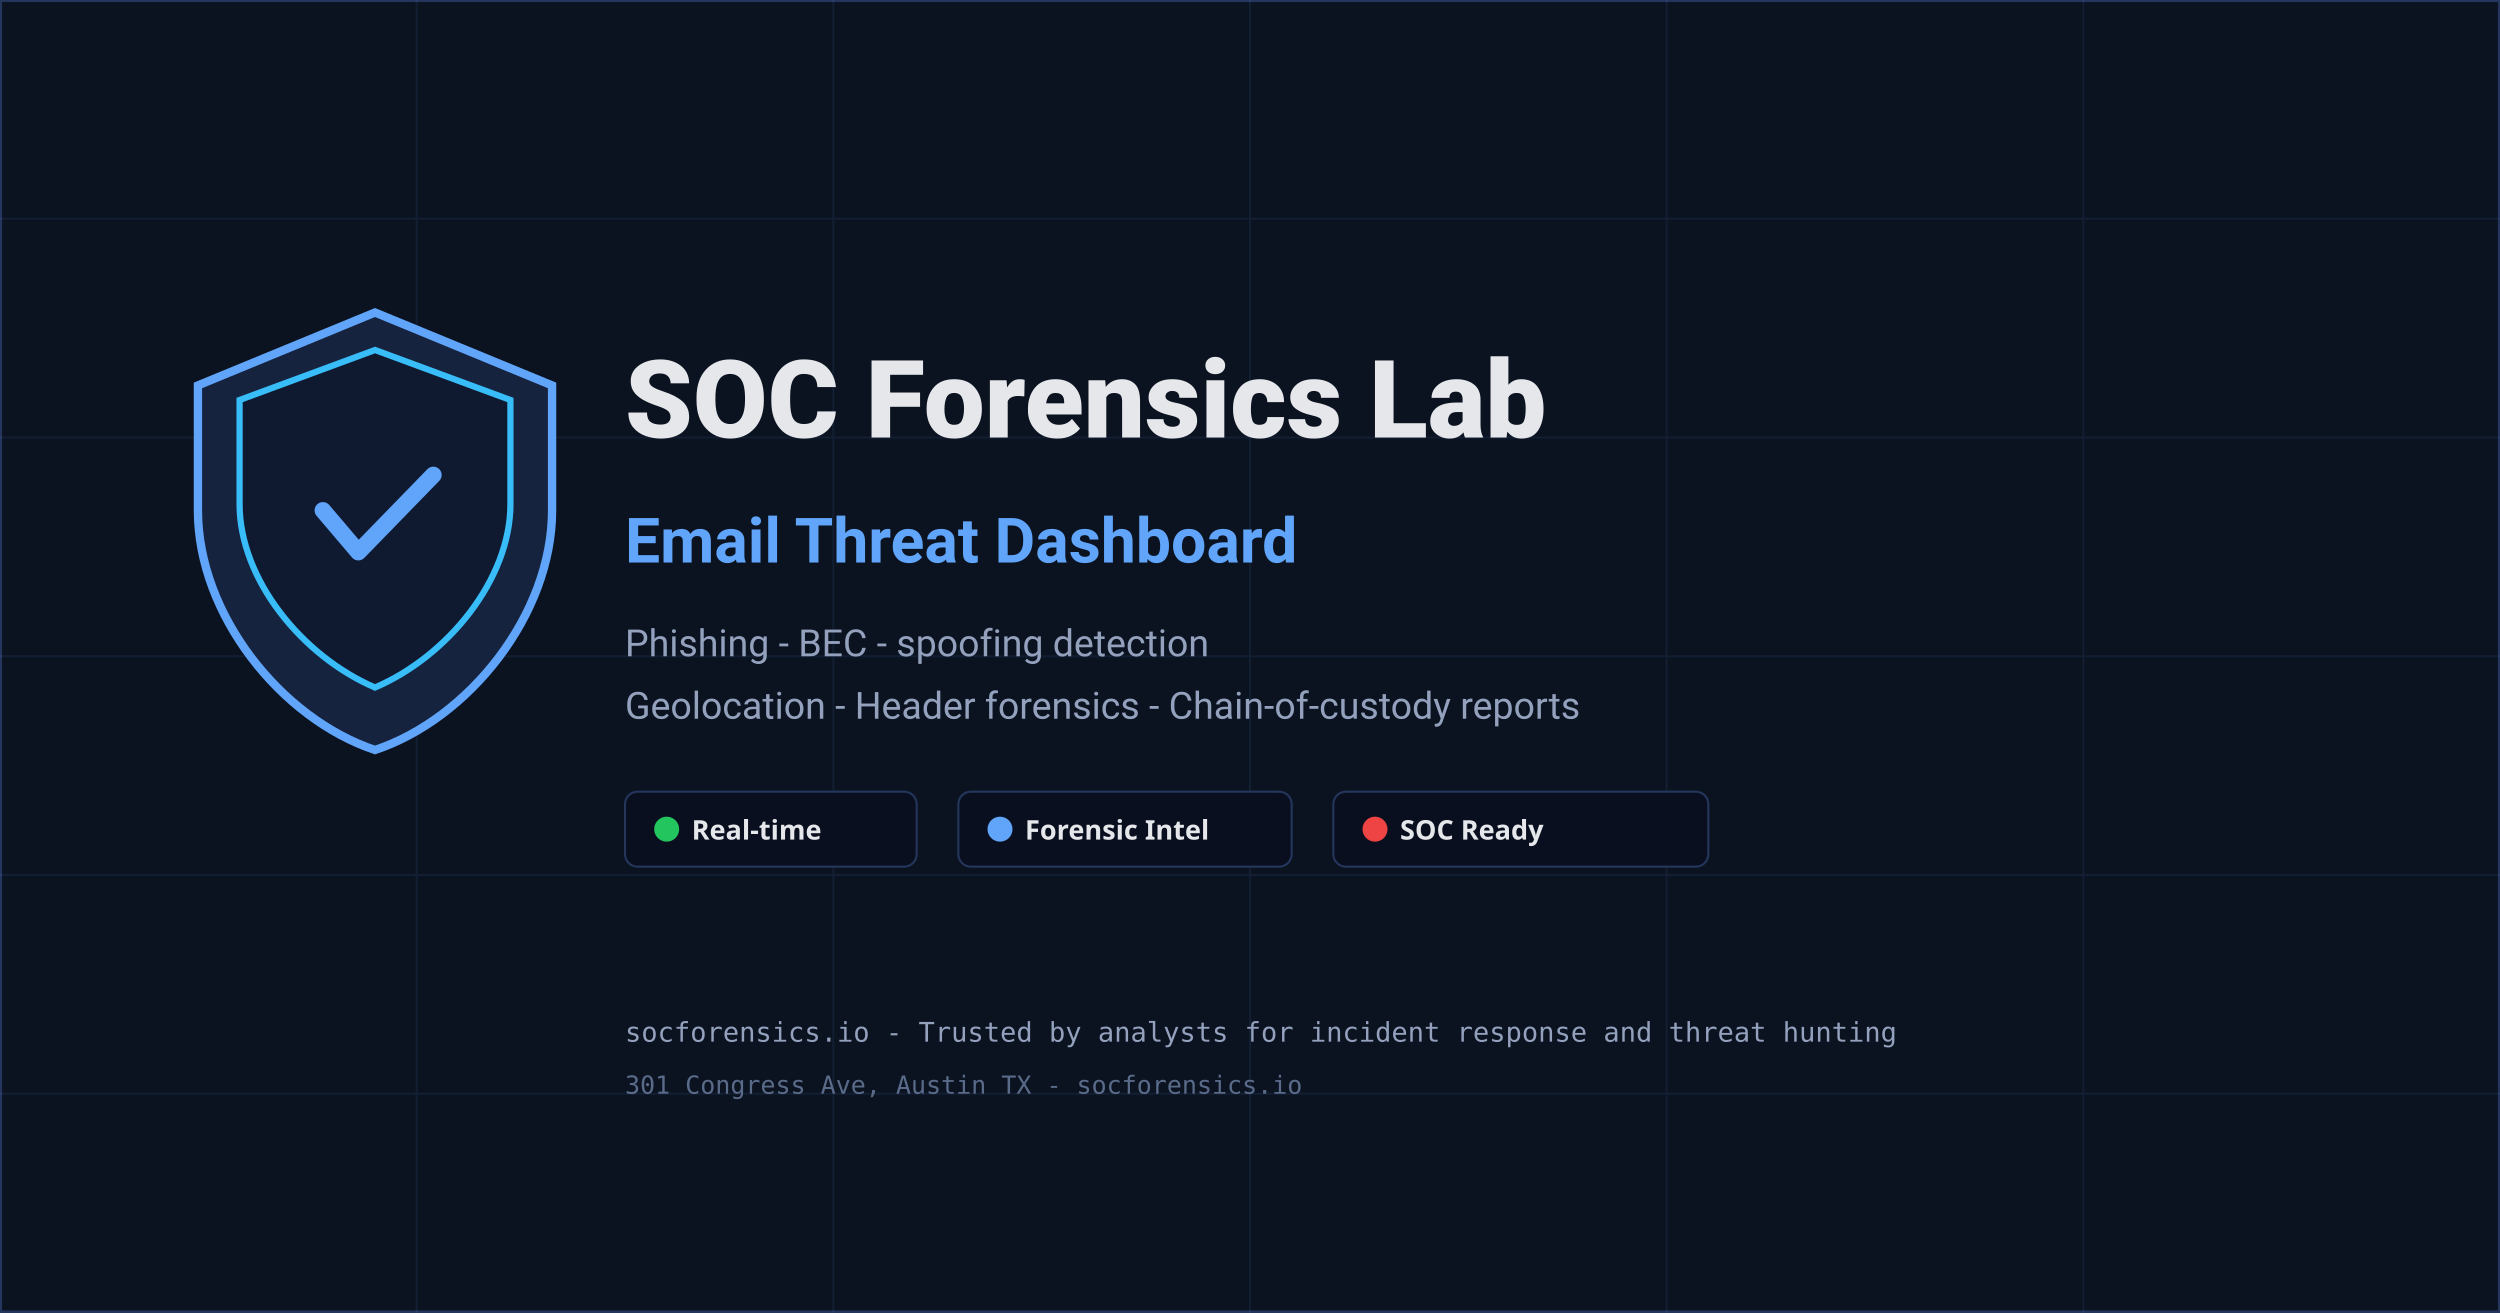
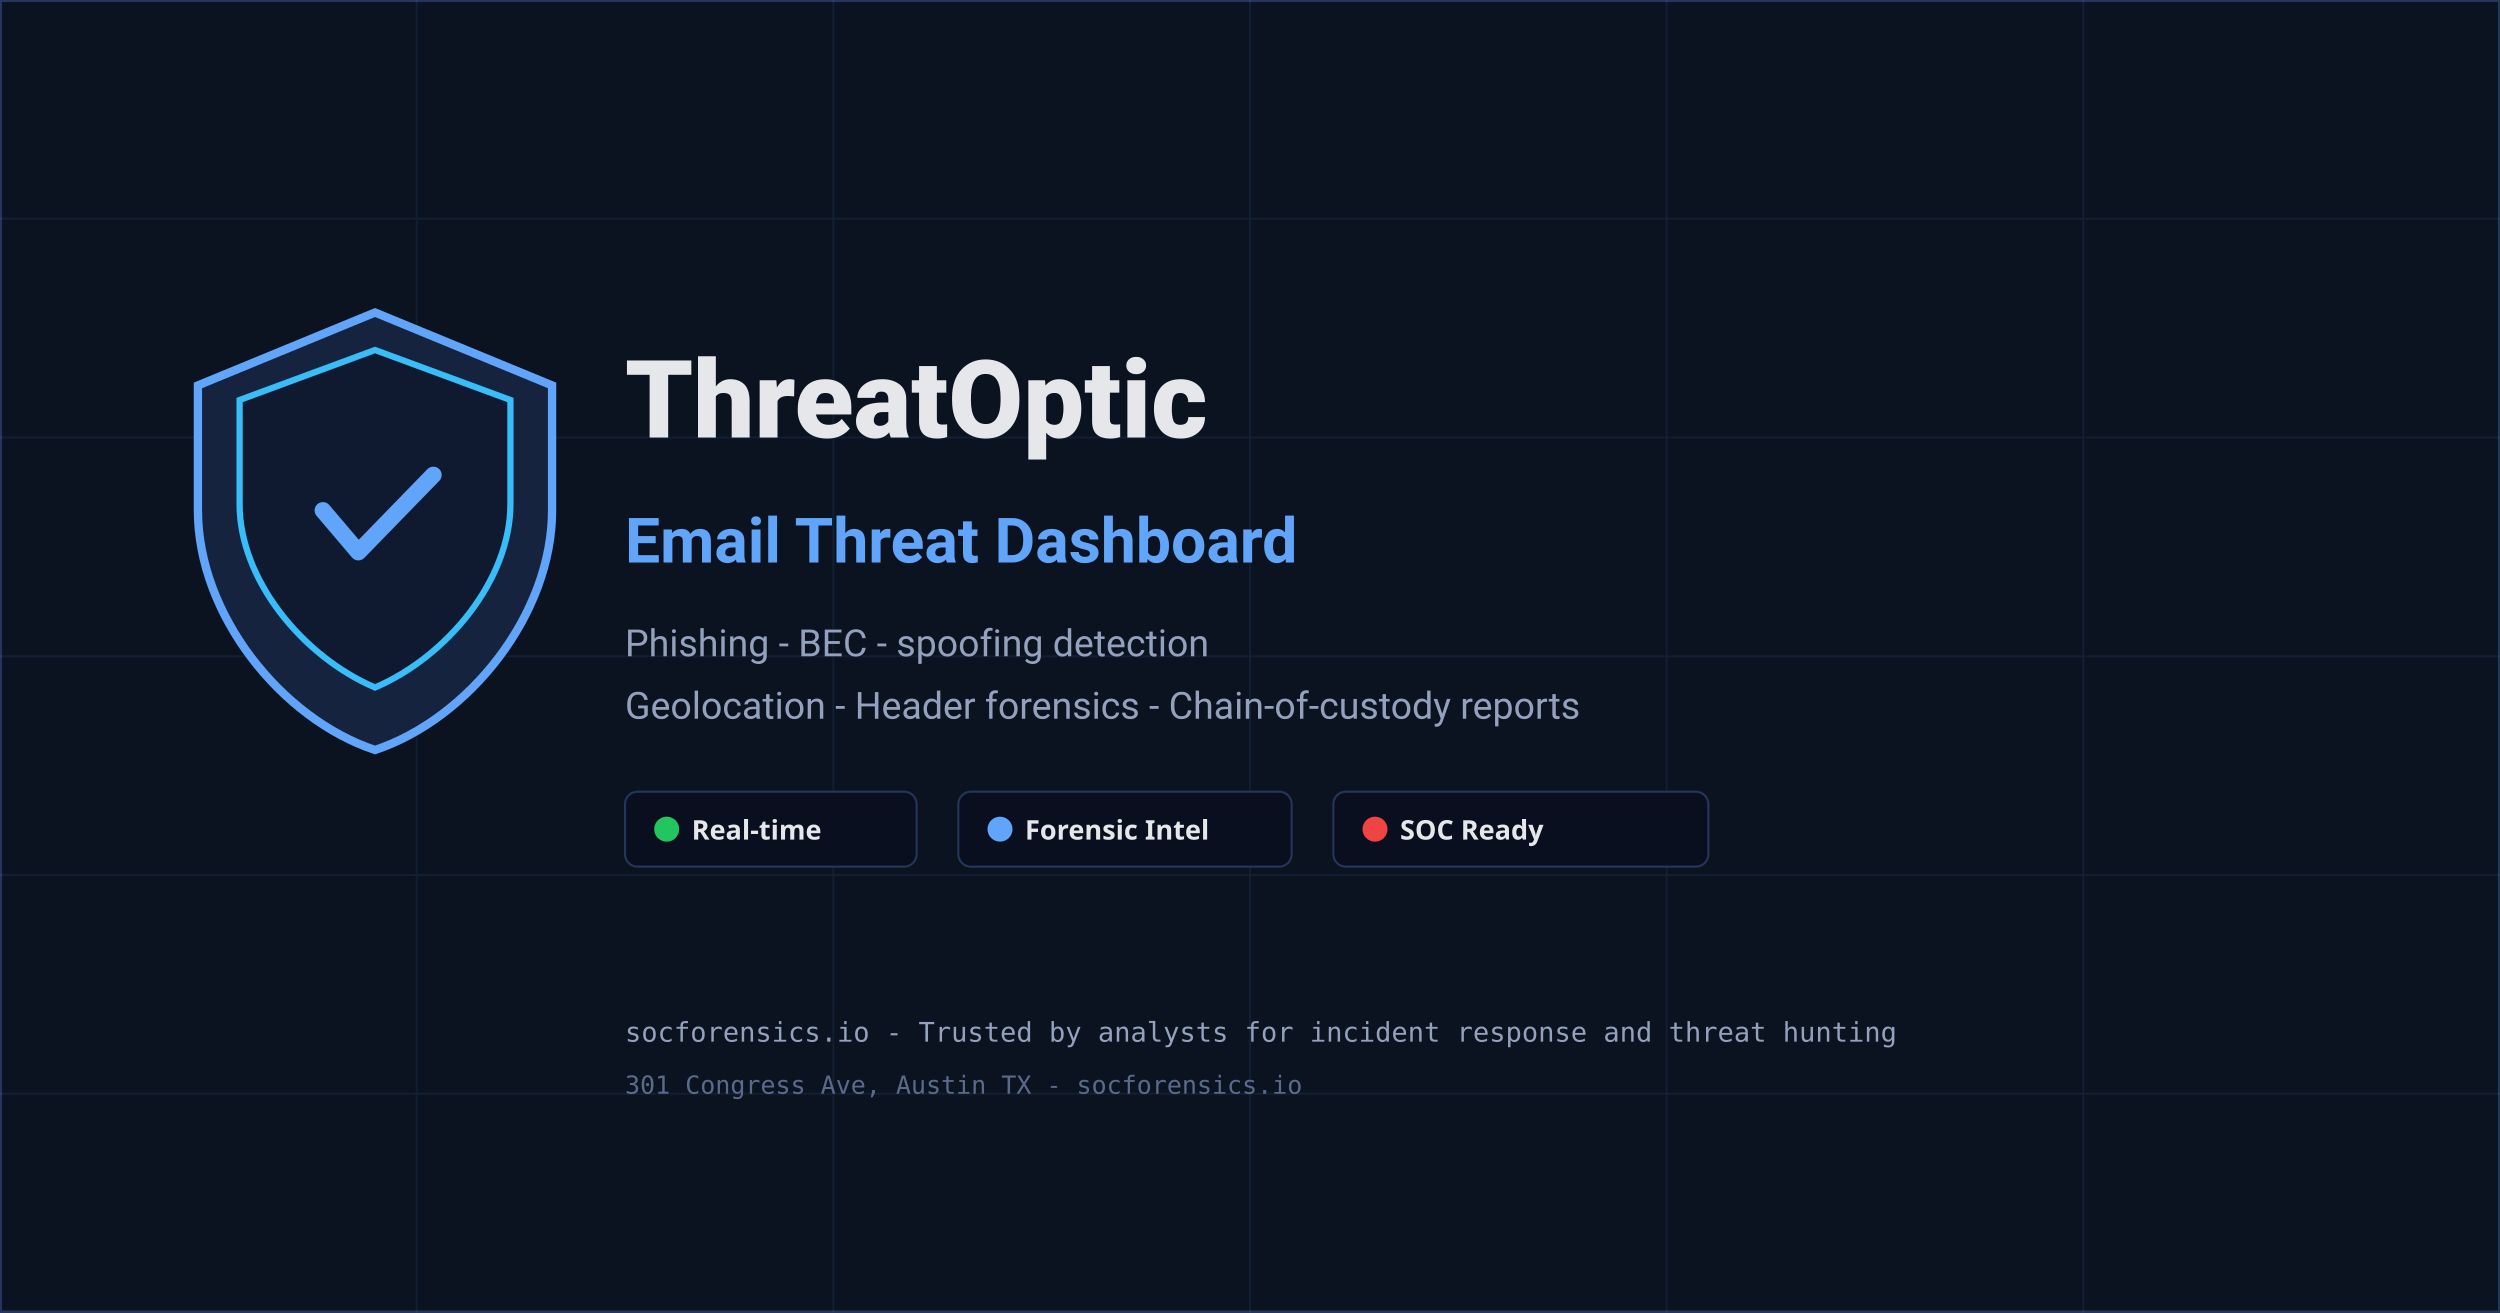
- <svg xmlns="http://www.w3.org/2000/svg" width="1200" height="630" viewBox="0 0 1200 630" role="img" aria-label="SOC Forensics - email threat detection preview image">
+ <svg xmlns="http://www.w3.org/2000/svg" width="1200" height="630" viewBox="0 0 1200 630" role="img" aria-label="ThreatOptic - email threat detection preview image">
  <rect width="1200" height="630" fill="#0b1220" />
  <rect x="0" y="0" width="1200" height="630" fill="none" stroke="#24365c" stroke-width="2" />
  <g opacity="0.08" stroke="#60a5fa" stroke-width="1">
    <line x1="0" y1="105" x2="1200" y2="105" />
    <line x1="0" y1="210" x2="1200" y2="210" />
    <line x1="0" y1="315" x2="1200" y2="315" />
    <line x1="0" y1="420" x2="1200" y2="420" />
    <line x1="0" y1="525" x2="1200" y2="525" />
    <line x1="200" y1="0" x2="200" y2="630" />
    <line x1="400" y1="0" x2="400" y2="630" />
    <line x1="600" y1="0" x2="600" y2="630" />
    <line x1="800" y1="0" x2="800" y2="630" />
    <line x1="1000" y1="0" x2="1000" y2="630" />
  </g>
  <g transform="translate(80,150)">
    <path d="M100 0 L185 35 V95 C185 145 145 195 100 210 C55 195 15 145 15 95 V35 Z" fill="#16233f" stroke="#60a5fa" stroke-width="4" />
    <path d="M100 18 L165 42 V92 C165 128 135 165 100 180 C65 165 35 128 35 92 V42 Z" fill="#0f1930" stroke="#38bdf8" stroke-width="3" />
    <path d="M75 95 L92 115 L128 78" fill="none" stroke="#60a5fa" stroke-width="8" stroke-linecap="round" stroke-linejoin="round" />
  </g>
-   <text x="300" y="210" font-family="system-ui, -apple-system, Segoe UI, Roboto, sans-serif" font-size="52" font-weight="800" fill="#e5e7eb">SOC Forensics Lab</text>
+   <text x="300" y="210" font-family="system-ui, -apple-system, Segoe UI, Roboto, sans-serif" font-size="52" font-weight="800" fill="#e5e7eb">ThreatOptic</text>
  <text x="300" y="270" font-family="system-ui, -apple-system, Segoe UI, Roboto, sans-serif" font-size="30" font-weight="600" fill="#60a5fa">Email Threat Dashboard</text>
  <text x="300" y="315" font-family="system-ui, -apple-system, Segoe UI, Roboto, sans-serif" font-size="18" fill="#93a1bd">Phishing - BEC - spoofing detection</text>
  <text x="300" y="345" font-family="system-ui, -apple-system, Segoe UI, Roboto, sans-serif" font-size="18" fill="#93a1bd">Geolocation - Header forensics - Chain-of-custody reports</text>
  <g transform="translate(300,380)">
    <rect x="0" y="0" width="140" height="36" rx="6" fill="#0a0f1f" stroke="#24365c" />
    <circle cx="20" cy="18" r="6" fill="#22c55e" />
    <text x="32" y="23" font-family="system-ui" font-size="13" font-weight="700" fill="#e5e7eb">Real-time</text>
    <rect x="160" y="0" width="160" height="36" rx="6" fill="#0a0f1f" stroke="#24365c" />
    <circle cx="180" cy="18" r="6" fill="#60a5fa" />
    <text x="192" y="23" font-family="system-ui" font-size="13" font-weight="700" fill="#e5e7eb">Forensic Intel</text>
    <rect x="340" y="0" width="180" height="36" rx="6" fill="#0a0f1f" stroke="#24365c" />
    <circle cx="360" cy="18" r="6" fill="#ef4444" />
    <text x="372" y="23" font-family="system-ui" font-size="13" font-weight="700" fill="#e5e7eb">SOC Ready</text>
  </g>
  <text x="300" y="500" font-family="ui-monospace, SFMono-Regular, Menlo, monospace" font-size="13" fill="#93a1bd">socforensics.io - Trusted by analysts for incident response and threat hunting</text>
  <text x="300" y="525" font-family="ui-monospace, SFMono-Regular, Menlo, monospace" font-size="12" fill="#5a6b8a">301 Congress Ave, Austin TX - socforensics.io</text>
</svg>
